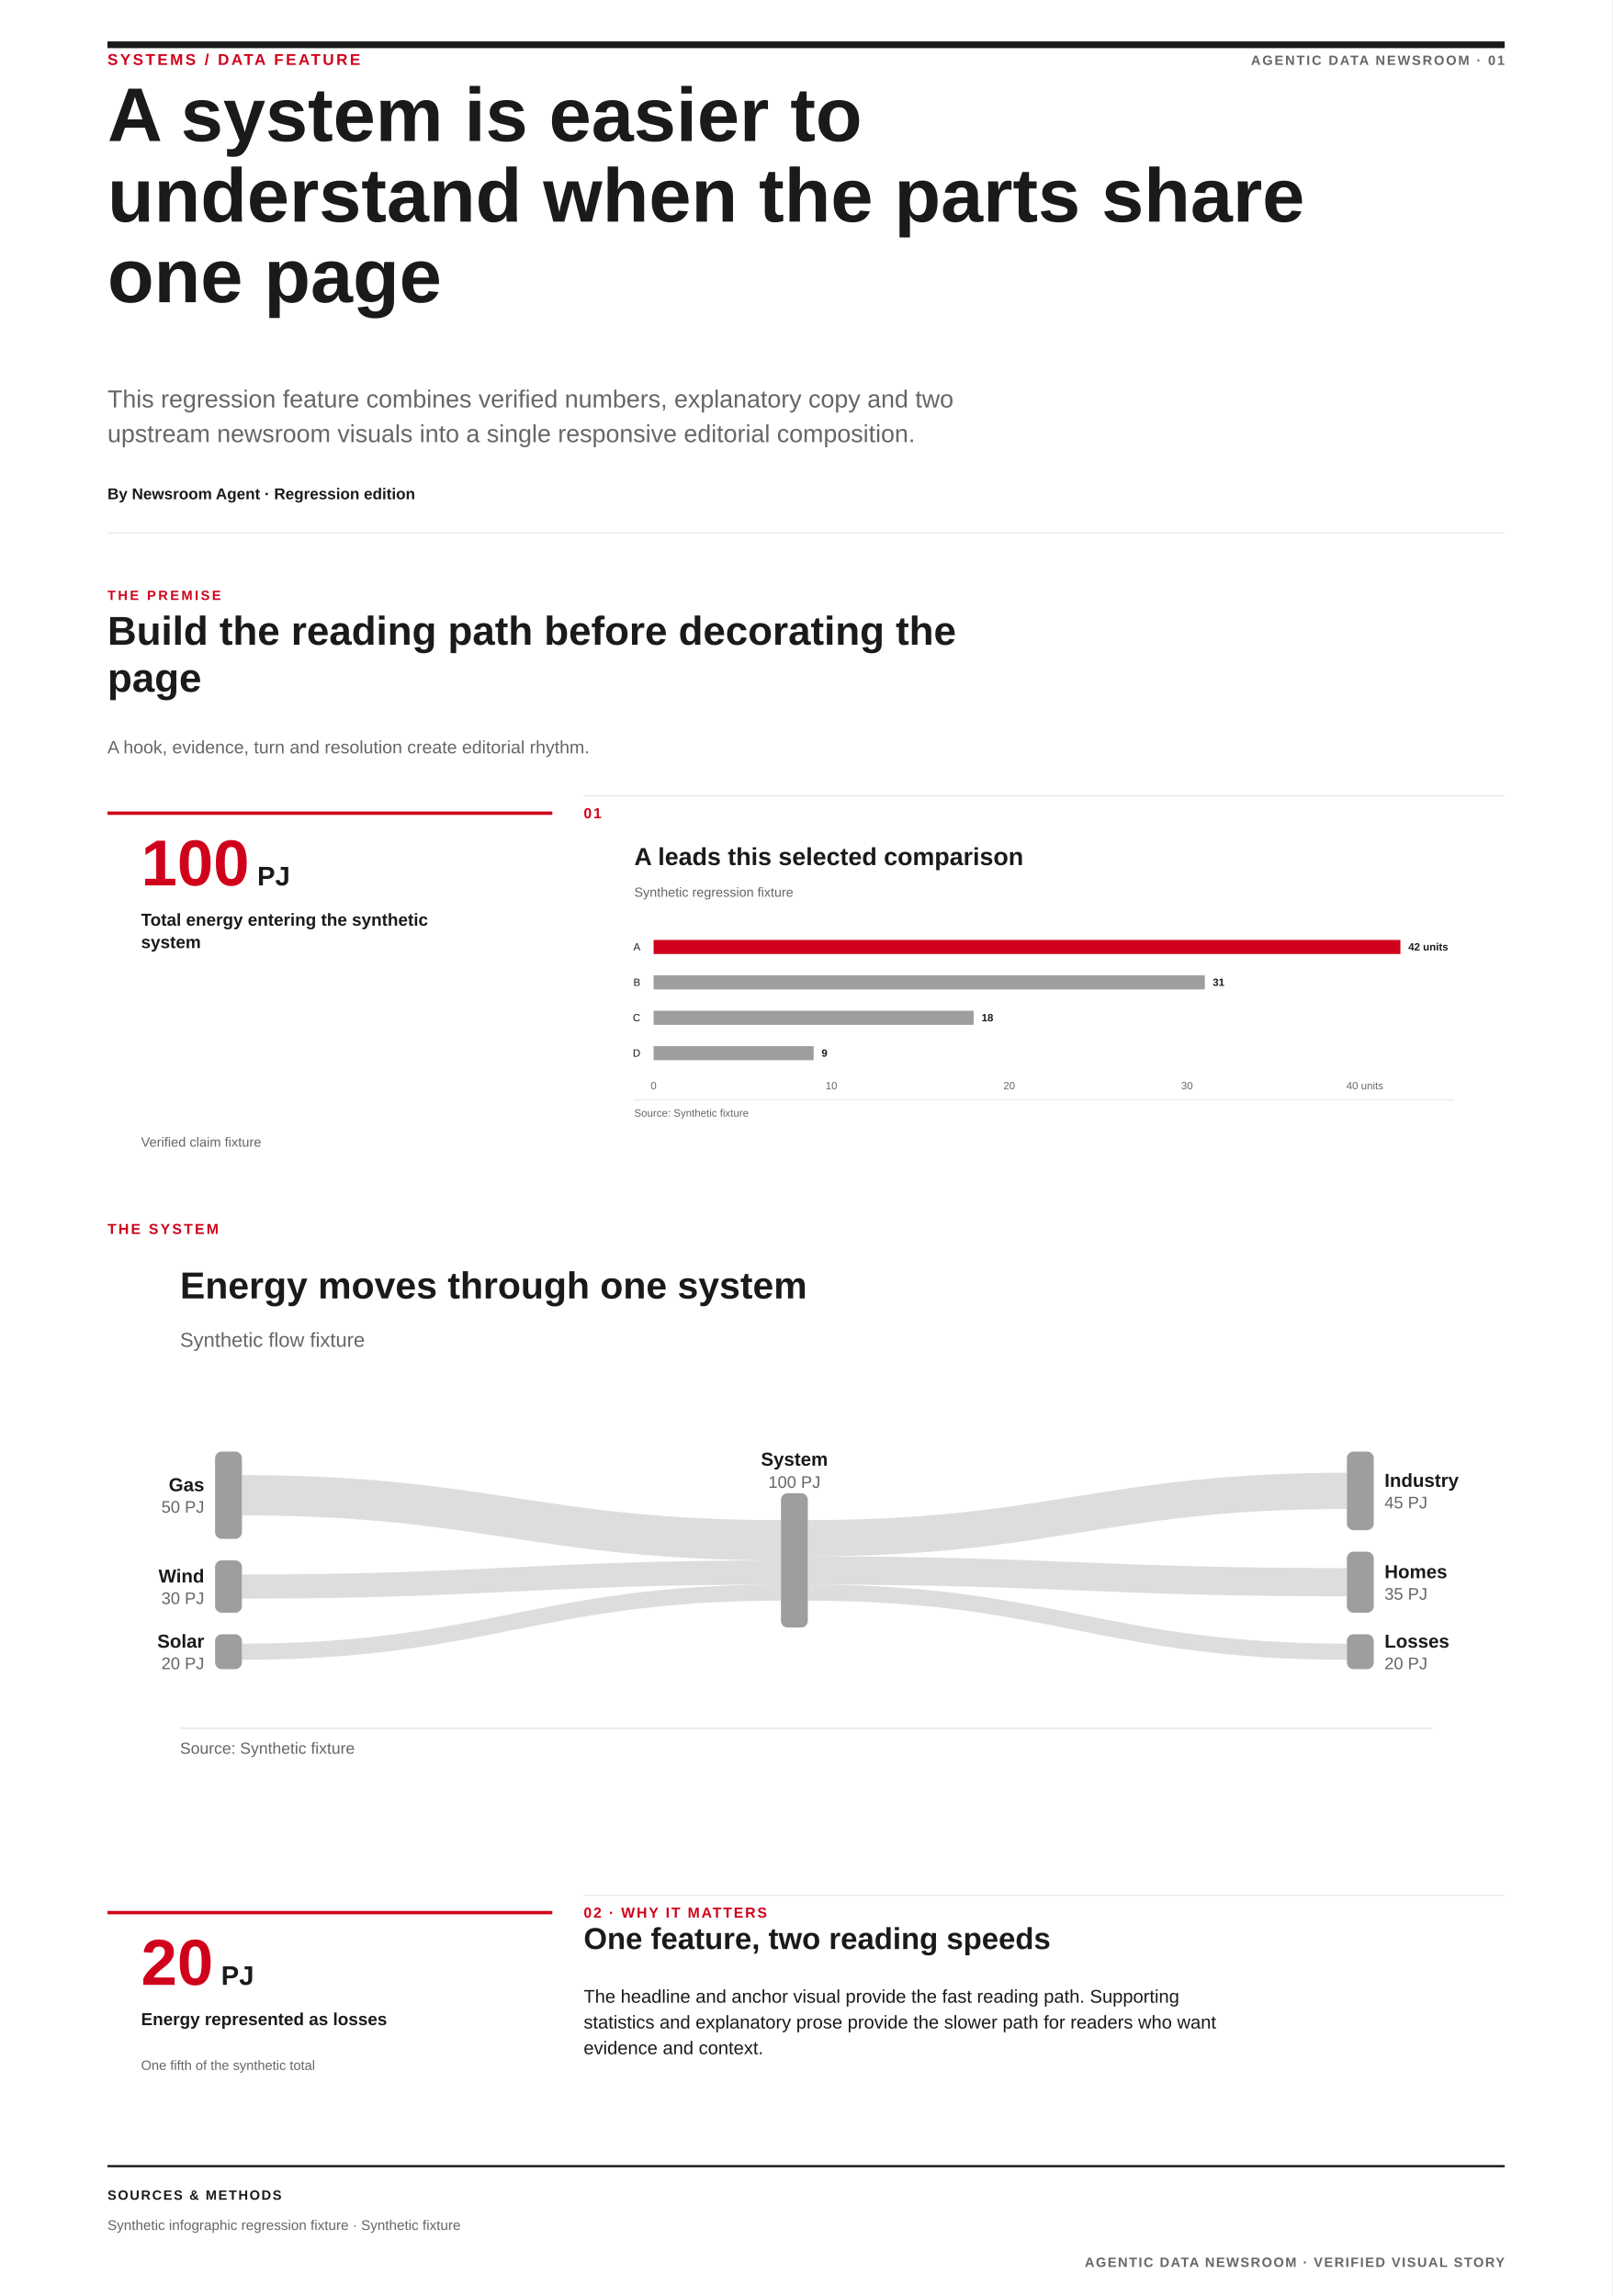
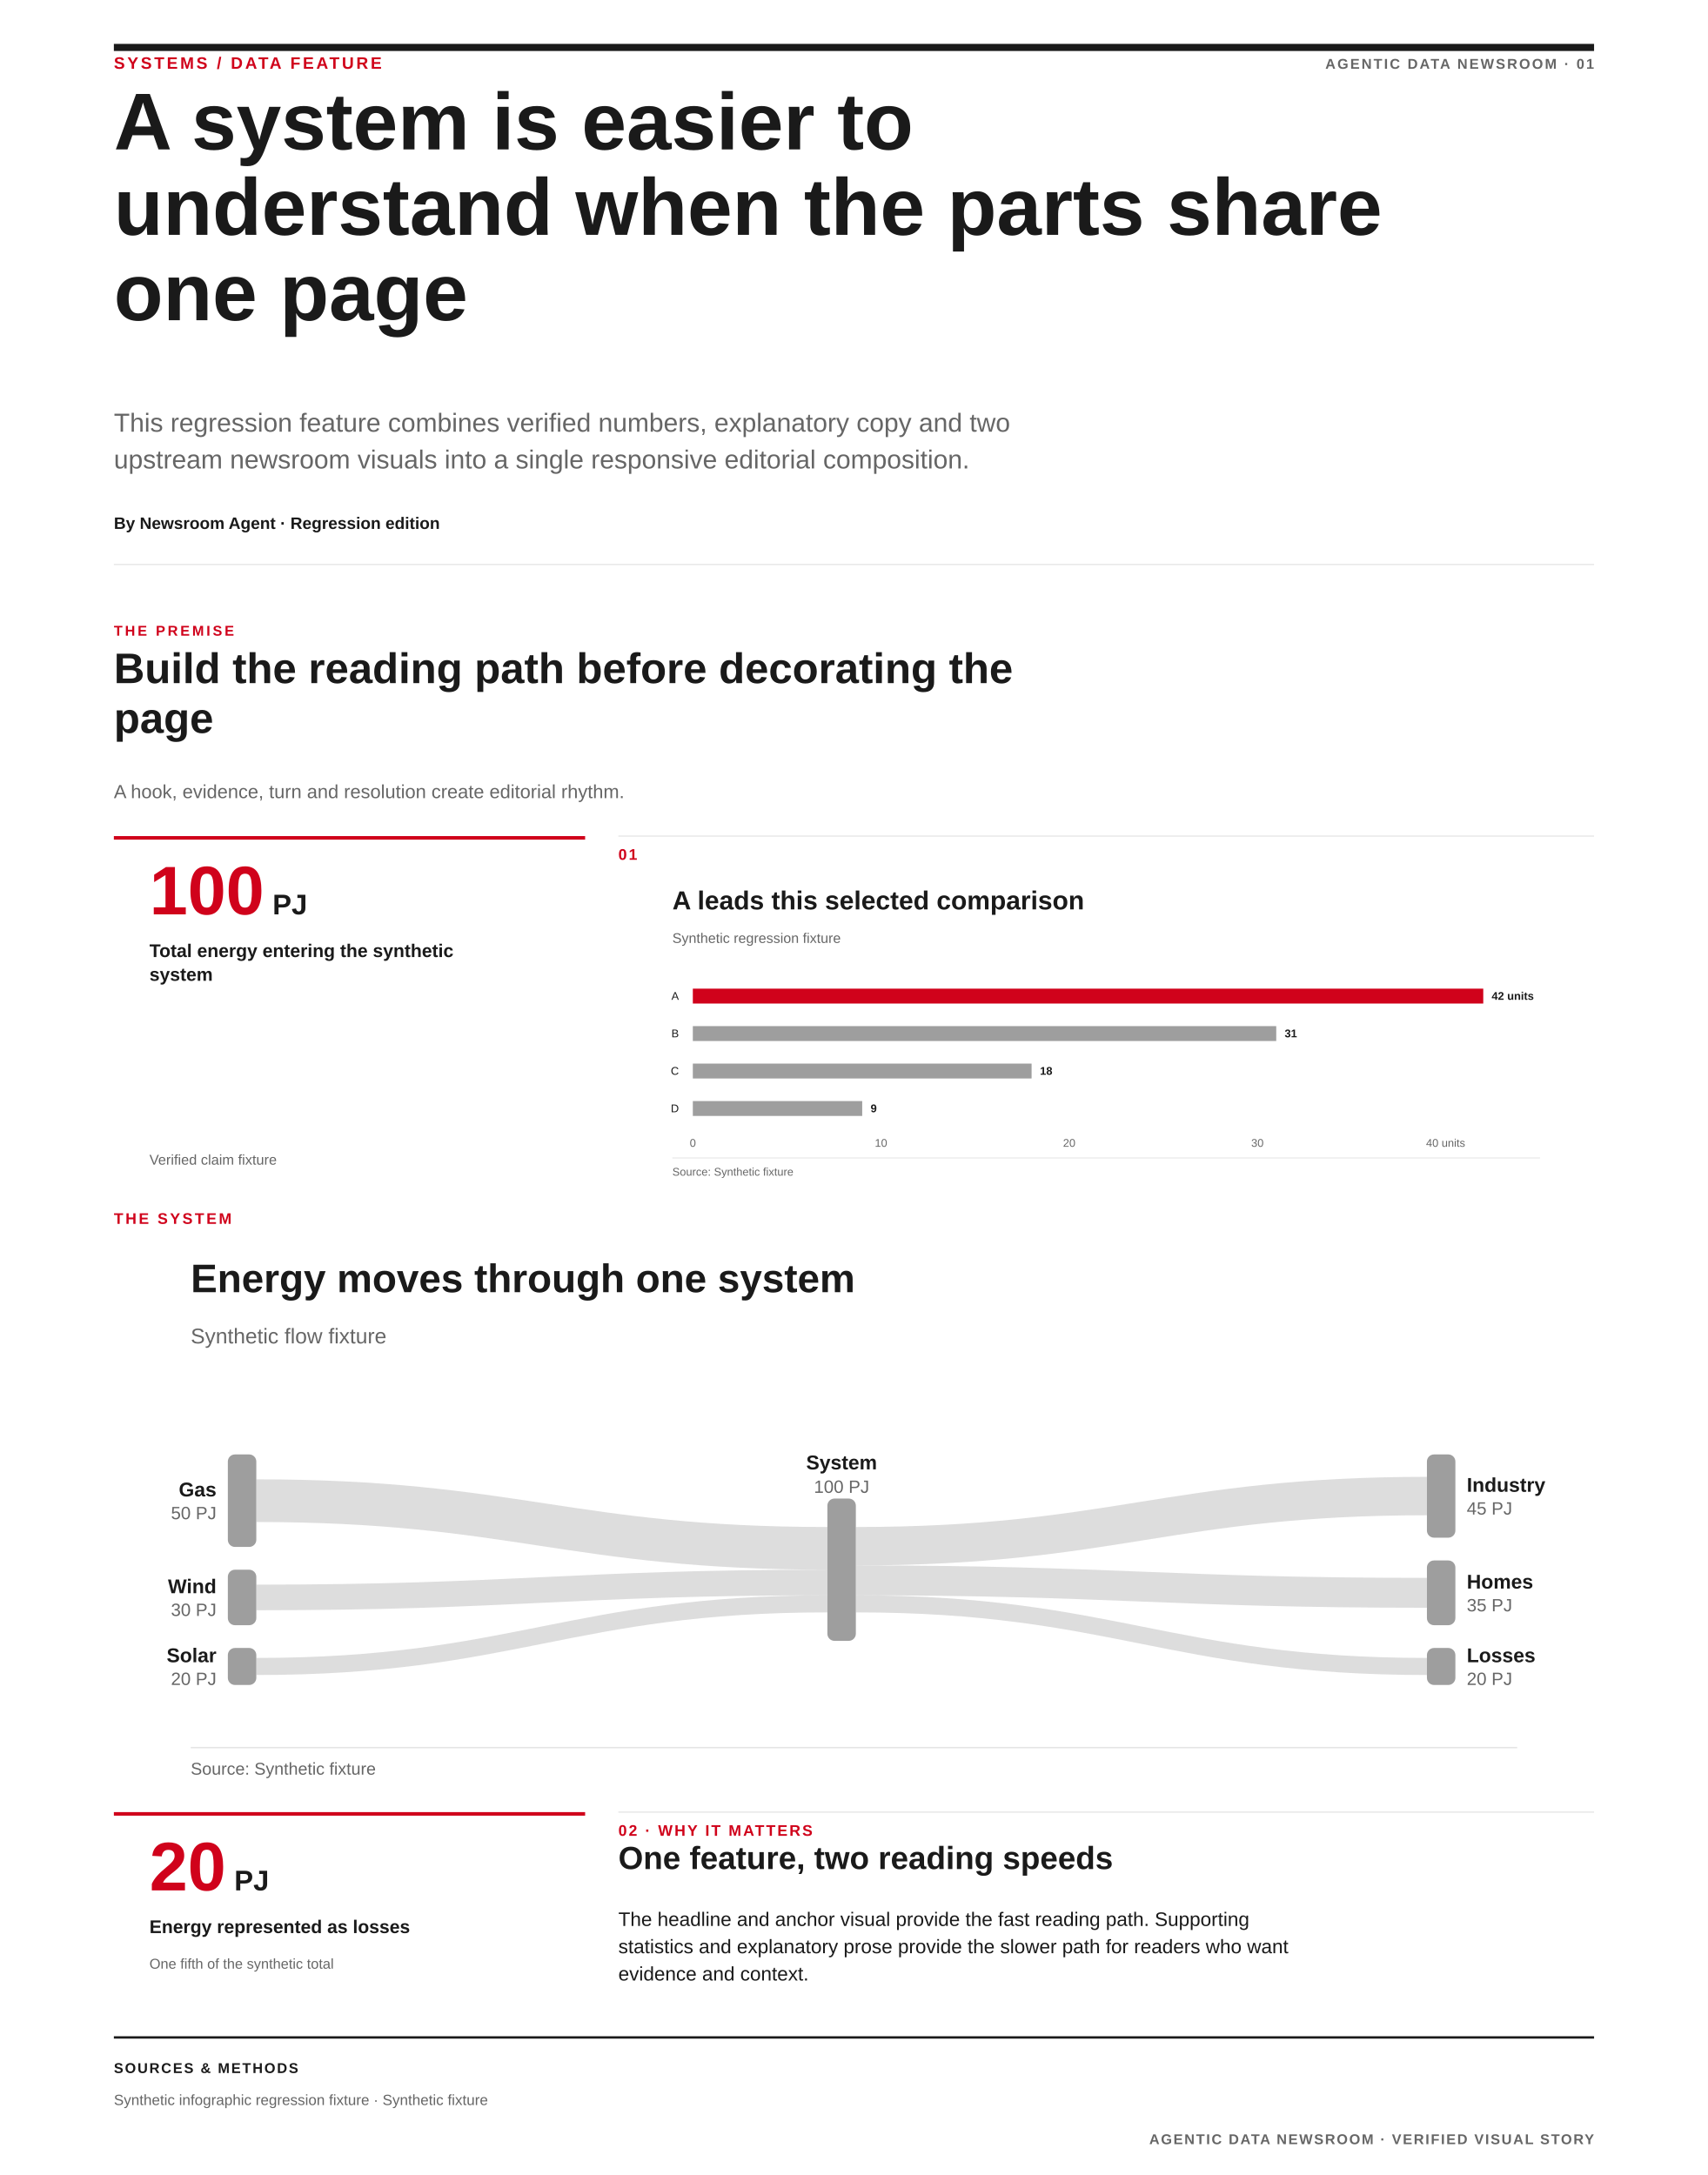
- <svg xmlns="http://www.w3.org/2000/svg" viewBox="0 0 1440 2051.226" role="img" aria-labelledby="info-title info-desc" data-infographic-version="1.1.0" data-viewport="desktop" data-layout-strategy="balanced">
-   <rect width="1440" height="2051.226" fill="#FFFFFF" />
+ <svg xmlns="http://www.w3.org/2000/svg" viewBox="0 0 1440 1834" role="img" aria-labelledby="info-title info-desc" data-infographic-version="1.1.0" data-viewport="desktop" data-layout-strategy="balanced">
+   <rect width="1440" height="1834" fill="#FFFFFF" />
  <line x1="96" y1="40" x2="1344" y2="40" stroke="#1A1A1A" stroke-width="6" />
  <text x="96" y="58" font-family="'PingFang SC', 'Heiti SC', 'Noto Sans SC', 'Microsoft YaHei', Arial, Helvetica, sans-serif" font-size="14" font-weight="700" letter-spacing="2" fill="#D0021B">SYSTEMS / DATA FEATURE</text>
  <text x="1344" y="58" text-anchor="end" font-family="'PingFang SC', 'Heiti SC', 'Noto Sans SC', 'Microsoft YaHei', Arial, Helvetica, sans-serif" font-size="12" font-weight="700" letter-spacing="1.5" fill="#666666">AGENTIC DATA NEWSROOM · 01</text>
  <text x="96" y="126" text-anchor="start" font-family="'PingFang SC', 'Heiti SC', 'Noto Sans SC', 'Microsoft YaHei', Arial, Helvetica, sans-serif" font-size="68" font-weight="700" fill="#1A1A1A">A system is easier to</text>
  <text x="96" y="198" text-anchor="start" font-family="'PingFang SC', 'Heiti SC', 'Noto Sans SC', 'Microsoft YaHei', Arial, Helvetica, sans-serif" font-size="68" font-weight="700" fill="#1A1A1A">understand when the parts share</text>
  <text x="96" y="270" text-anchor="start" font-family="'PingFang SC', 'Heiti SC', 'Noto Sans SC', 'Microsoft YaHei', Arial, Helvetica, sans-serif" font-size="68" font-weight="700" fill="#1A1A1A">one page</text>
  <text x="96" y="364" text-anchor="start" font-family="'PingFang SC', 'Heiti SC', 'Noto Sans SC', 'Microsoft YaHei', Arial, Helvetica, sans-serif" font-size="22" font-weight="400" fill="#666666">This regression feature combines verified numbers, explanatory copy and two</text>
  <text x="96" y="395" text-anchor="start" font-family="'PingFang SC', 'Heiti SC', 'Noto Sans SC', 'Microsoft YaHei', Arial, Helvetica, sans-serif" font-size="22" font-weight="400" fill="#666666">upstream newsroom visuals into a single responsive editorial composition.</text>
  <text x="96" y="446" font-family="'PingFang SC', 'Heiti SC', 'Noto Sans SC', 'Microsoft YaHei', Arial, Helvetica, sans-serif" font-size="14" font-weight="600" fill="#1A1A1A">By Newsroom Agent  ·  Regression edition</text>
  <line x1="96" y1="476" x2="1344" y2="476" stroke="#E5E5E5" stroke-width="1" />
  <text x="96" y="536" font-family="'PingFang SC', 'Heiti SC', 'Noto Sans SC', 'Microsoft YaHei', Arial, Helvetica, sans-serif" font-size="12" font-weight="700" letter-spacing="2" fill="#D0021B">THE PREMISE</text>
  <text x="96" y="576" text-anchor="start" font-family="'PingFang SC', 'Heiti SC', 'Noto Sans SC', 'Microsoft YaHei', Arial, Helvetica, sans-serif" font-size="36" font-weight="700" fill="#1A1A1A">Build the reading path before decorating the</text>
  <text x="96" y="618" text-anchor="start" font-family="'PingFang SC', 'Heiti SC', 'Noto Sans SC', 'Microsoft YaHei', Arial, Helvetica, sans-serif" font-size="36" font-weight="700" fill="#1A1A1A">page</text>
  <text x="96" y="673" text-anchor="start" font-family="'PingFang SC', 'Heiti SC', 'Noto Sans SC', 'Microsoft YaHei', Arial, Helvetica, sans-serif" font-size="16" font-weight="400" fill="#666666">A hook, evidence, turn and resolution create editorial rhythm.</text>
-   <rect data-role="hero-stat" data-module-id="stat-total" x="96" y="725" width="397.333" height="3" fill="#D0021B" />
-   <text x="126" y="791" font-family="'PingFang SC', 'Heiti SC', 'Noto Sans SC', 'Microsoft YaHei', Arial, Helvetica, sans-serif" font-size="58" font-weight="700" fill="#D0021B">100<tspan font-size="24" dx="7" fill="#1A1A1A">PJ</tspan>
+   <rect data-role="hero-stat" data-module-id="stat-total" x="96" y="705" width="397.333" height="3" fill="#D0021B" />
+   <text x="126" y="771" font-family="'PingFang SC', 'Heiti SC', 'Noto Sans SC', 'Microsoft YaHei', Arial, Helvetica, sans-serif" font-size="58" font-weight="700" fill="#D0021B">100<tspan font-size="24" dx="7" fill="#1A1A1A">PJ</tspan>
  </text>
-   <text x="126" y="827" text-anchor="start" font-family="'PingFang SC', 'Heiti SC', 'Noto Sans SC', 'Microsoft YaHei', Arial, Helvetica, sans-serif" font-size="15.5" font-weight="700" fill="#1A1A1A">Total energy entering the synthetic</text>
-   <text x="126" y="847" text-anchor="start" font-family="'PingFang SC', 'Heiti SC', 'Noto Sans SC', 'Microsoft YaHei', Arial, Helvetica, sans-serif" font-size="15.5" font-weight="700" fill="#1A1A1A">system</text>
-   <text x="126" y="1024.426" text-anchor="start" font-family="'PingFang SC', 'Heiti SC', 'Noto Sans SC', 'Microsoft YaHei', Arial, Helvetica, sans-serif" font-size="12" font-weight="400" fill="#666666">Verified claim fixture</text>
-   <rect data-role="hero-stat" data-module-id="stat-total" x="96" y="1043.426" width="1" height="1" fill="none" />
-   <line x1="521.333" y1="711" x2="1344" y2="711" stroke="#E5E5E5" stroke-width="1" />
-   <text x="521.333" y="731" font-family="'PingFang SC', 'Heiti SC', 'Noto Sans SC', 'Microsoft YaHei', Arial, Helvetica, sans-serif" font-size="13" font-weight="700" letter-spacing="1.5" fill="#D0021B">01</text>
-   <svg data-role="infographic-visual" data-module-id="bar" x="521.333" y="743" width="822.667" height="295.426" viewBox="0 0 1040 376" preserveAspectRatio="xMidYMin meet">
+   <text x="126" y="807" text-anchor="start" font-family="'PingFang SC', 'Heiti SC', 'Noto Sans SC', 'Microsoft YaHei', Arial, Helvetica, sans-serif" font-size="15.5" font-weight="700" fill="#1A1A1A">Total energy entering the synthetic</text>
+   <text x="126" y="827" text-anchor="start" font-family="'PingFang SC', 'Heiti SC', 'Noto Sans SC', 'Microsoft YaHei', Arial, Helvetica, sans-serif" font-size="15.5" font-weight="700" fill="#1A1A1A">system</text>
+   <text x="126" y="982.038" text-anchor="start" font-family="'PingFang SC', 'Heiti SC', 'Noto Sans SC', 'Microsoft YaHei', Arial, Helvetica, sans-serif" font-size="12" font-weight="400" fill="#666666">Verified claim fixture</text>
+   <rect data-role="hero-stat" data-module-id="stat-total" x="96" y="1001.038" width="1" height="1" fill="none" />
+   <line x1="521.333" y1="705" x2="1344" y2="705" stroke="#E5E5E5" stroke-width="1" />
+   <text x="521.333" y="725" font-family="'PingFang SC', 'Heiti SC', 'Noto Sans SC', 'Microsoft YaHei', Arial, Helvetica, sans-serif" font-size="13" font-weight="700" letter-spacing="1.5" fill="#D0021B">01</text>
+   <svg data-role="infographic-visual" data-module-id="bar" x="521.333" y="737" width="822.667" height="259.038" viewBox="0 0 1040 330" preserveAspectRatio="xMidYMin meet">
    <rect width="1040" height="376" fill="#FFFFFF" />
    <text x="54" y="38" text-anchor="start" font-family="'PingFang SC', 'Heiti SC', 'Noto Sans SC', 'Microsoft YaHei', Arial, Helvetica, sans-serif" font-size="28" font-weight="700" fill="#1A1A1A">A leads this selected comparison</text>
    <text x="54" y="74" text-anchor="start" font-family="'PingFang SC', 'Heiti SC', 'Noto Sans SC', 'Microsoft YaHei', Arial, Helvetica, sans-serif" font-size="15" font-weight="400" fill="#666666">Synthetic regression fixture</text>
    <text x="76" y="293" text-anchor="middle" font-family="'PingFang SC', 'Heiti SC', 'Noto Sans SC', 'Microsoft YaHei', Arial, Helvetica, sans-serif" font-size="12" fill="#666666">0</text>
    <text x="278.143" y="293" text-anchor="middle" font-family="'PingFang SC', 'Heiti SC', 'Noto Sans SC', 'Microsoft YaHei', Arial, Helvetica, sans-serif" font-size="12" fill="#666666">10</text>
    <text x="480.286" y="293" text-anchor="middle" font-family="'PingFang SC', 'Heiti SC', 'Noto Sans SC', 'Microsoft YaHei', Arial, Helvetica, sans-serif" font-size="12" fill="#666666">20</text>
    <text x="682.429" y="293" text-anchor="middle" font-family="'PingFang SC', 'Heiti SC', 'Noto Sans SC', 'Microsoft YaHei', Arial, Helvetica, sans-serif" font-size="12" fill="#666666">30</text>
    <text x="884.571" y="293" text-anchor="middle" font-family="'PingFang SC', 'Heiti SC', 'Noto Sans SC', 'Microsoft YaHei', Arial, Helvetica, sans-serif" font-size="12" fill="#666666">40 units</text>
    <text x="61" y="135.125" text-anchor="end" font-family="'PingFang SC', 'Heiti SC', 'Noto Sans SC', 'Microsoft YaHei', Arial, Helvetica, sans-serif" font-size="12" fill="#1A1A1A">A</text>
    <rect data-role="data-bar" x="76" y="123.125" width="849" height="16" fill="#D0021B" />
    <text x="934" y="135.125" text-anchor="start" font-family="'PingFang SC', 'Heiti SC', 'Noto Sans SC', 'Microsoft YaHei', Arial, Helvetica, sans-serif" font-size="12" font-weight="600" fill="#1A1A1A">42 units</text>
    <text x="61" y="175.375" text-anchor="end" font-family="'PingFang SC', 'Heiti SC', 'Noto Sans SC', 'Microsoft YaHei', Arial, Helvetica, sans-serif" font-size="12" fill="#1A1A1A">B</text>
    <rect data-role="data-bar" x="76" y="163.375" width="626.643" height="16" fill="#9E9E9E" />
    <text x="711.643" y="175.375" text-anchor="start" font-family="'PingFang SC', 'Heiti SC', 'Noto Sans SC', 'Microsoft YaHei', Arial, Helvetica, sans-serif" font-size="12" font-weight="600" fill="#1A1A1A">31</text>
    <text x="61" y="215.625" text-anchor="end" font-family="'PingFang SC', 'Heiti SC', 'Noto Sans SC', 'Microsoft YaHei', Arial, Helvetica, sans-serif" font-size="12" fill="#1A1A1A">C</text>
    <rect data-role="data-bar" x="76" y="203.625" width="363.857" height="16" fill="#9E9E9E" />
    <text x="448.857" y="215.625" text-anchor="start" font-family="'PingFang SC', 'Heiti SC', 'Noto Sans SC', 'Microsoft YaHei', Arial, Helvetica, sans-serif" font-size="12" font-weight="600" fill="#1A1A1A">18</text>
    <text x="61" y="255.875" text-anchor="end" font-family="'PingFang SC', 'Heiti SC', 'Noto Sans SC', 'Microsoft YaHei', Arial, Helvetica, sans-serif" font-size="12" fill="#1A1A1A">D</text>
    <rect data-role="data-bar" x="76" y="243.875" width="181.929" height="16" fill="#9E9E9E" />
    <text x="266.929" y="255.875" text-anchor="start" font-family="'PingFang SC', 'Heiti SC', 'Noto Sans SC', 'Microsoft YaHei', Arial, Helvetica, sans-serif" font-size="12" font-weight="600" fill="#1A1A1A">9</text>
    <line x1="54" y1="305" x2="986" y2="305" stroke="#E5E5E5" stroke-width="1" />
    <text x="54" y="324" text-anchor="start" font-family="'PingFang SC', 'Heiti SC', 'Noto Sans SC', 'Microsoft YaHei', Arial, Helvetica, sans-serif" font-size="12" font-weight="400" fill="#666666">Source: Synthetic fixture</text>
  </svg>
-   <text x="96" y="1102.426" font-family="'PingFang SC', 'Heiti SC', 'Noto Sans SC', 'Microsoft YaHei', Arial, Helvetica, sans-serif" font-size="13" font-weight="700" letter-spacing="1.8" fill="#D0021B">THE SYSTEM</text>
-   <svg data-role="infographic-visual" data-module-id="flow" x="96" y="1114.426" width="1248" height="514.8" viewBox="0 0 1040 429" preserveAspectRatio="xMidYMin meet">
+   <text x="96" y="1032" font-family="'PingFang SC', 'Heiti SC', 'Noto Sans SC', 'Microsoft YaHei', Arial, Helvetica, sans-serif" font-size="13" font-weight="700" letter-spacing="1.8" fill="#D0021B">THE SYSTEM</text>
+   <svg data-role="infographic-visual" data-module-id="flow" x="96" y="1044" width="1248" height="459.6" viewBox="0 0 1040 383" preserveAspectRatio="xMidYMin meet">
    <rect width="1040" height="429" fill="#FFFFFF" />
    <text x="54" y="38" text-anchor="start" font-family="'PingFang SC', 'Heiti SC', 'Noto Sans SC', 'Microsoft YaHei', Arial, Helvetica, sans-serif" font-size="28" font-weight="700" fill="#1A1A1A">Energy moves through one system</text>
    <text x="54" y="74" text-anchor="start" font-family="'PingFang SC', 'Heiti SC', 'Noto Sans SC', 'Microsoft YaHei', Arial, Helvetica, sans-serif" font-size="15" font-weight="400" fill="#666666">Synthetic flow fixture</text>
    <path data-role="flow-hit" data-flow-key="Solar→System" d="M100.08,301 C280.638,301 320.762,257 501.32,257" fill="none" stroke="transparent" stroke-width="30" stroke-linecap="round" pointer-events="stroke" />
    <path data-role="flow-link" data-flow-key="Solar→System" d="M100.08,301 C280.638,301 320.762,257 501.32,257" fill="none" stroke="#9E9E9E" stroke-width="12" stroke-opacity="0.35" stroke-linecap="butt" pointer-events="none" />
    <path data-role="flow-hit" data-flow-key="Wind→System" d="M100.08,252.5 C280.638,252.5 320.762,242 501.32,242" fill="none" stroke="transparent" stroke-width="45" stroke-linecap="round" pointer-events="stroke" />
    <path data-role="flow-link" data-flow-key="Wind→System" d="M100.08,252.5 C280.638,252.5 320.762,242 501.32,242" fill="none" stroke="#9E9E9E" stroke-width="18" stroke-opacity="0.35" stroke-linecap="butt" pointer-events="none" />
    <path data-role="flow-hit" data-flow-key="Gas→System" d="M100.08,184.5 C280.638,184.5 320.762,218 501.32,218" fill="none" stroke="transparent" stroke-width="75" stroke-linecap="round" pointer-events="stroke" />
    <path data-role="flow-link" data-flow-key="Gas→System" d="M100.08,184.5 C280.638,184.5 320.762,218 501.32,218" fill="none" stroke="#9E9E9E" stroke-width="30" stroke-opacity="0.35" stroke-linecap="butt" pointer-events="none" />
    <path data-role="flow-hit" data-flow-key="System→Homes" d="M521.32,240.5 C701.878,240.5 742.002,249.25 922.56,249.25" fill="none" stroke="transparent" stroke-width="52.5" stroke-linecap="round" pointer-events="stroke" />
    <path data-role="flow-link" data-flow-key="System→Homes" d="M521.32,240.5 C701.878,240.5 742.002,249.25 922.56,249.25" fill="none" stroke="#9E9E9E" stroke-width="21" stroke-opacity="0.35" stroke-linecap="butt" pointer-events="none" />
    <path data-role="flow-hit" data-flow-key="System→Industry" d="M521.32,216.5 C701.878,216.5 742.002,181.25 922.56,181.25" fill="none" stroke="transparent" stroke-width="67.5" stroke-linecap="round" pointer-events="stroke" />
    <path data-role="flow-link" data-flow-key="System→Industry" d="M521.32,216.5 C701.878,216.5 742.002,181.25 922.56,181.25" fill="none" stroke="#9E9E9E" stroke-width="27" stroke-opacity="0.35" stroke-linecap="butt" pointer-events="none" />
    <path data-role="flow-hit" data-flow-key="System→Losses" d="M521.32,257 C701.878,257 742.002,301 922.56,301" fill="none" stroke="transparent" stroke-width="30" stroke-linecap="round" pointer-events="stroke" />
    <path data-role="flow-link" data-flow-key="System→Losses" d="M521.32,257 C701.878,257 742.002,301 922.56,301" fill="none" stroke="#9E9E9E" stroke-width="12" stroke-opacity="0.35" stroke-linecap="butt" pointer-events="none" />
    <rect data-role="flow-node" data-value="50" x="80.08" y="152" width="20" height="65" rx="5" fill="#9E9E9E" />
    <text data-role="flow-node-label" x="72.08" y="181.5" text-anchor="end" font-family="'PingFang SC', 'Heiti SC', 'Noto Sans SC', 'Microsoft YaHei', Arial, Helvetica, sans-serif" font-size="14" font-weight="700" fill="#1A1A1A">Gas</text>
    <text data-role="flow-node-value" x="72.08" y="197.5" text-anchor="end" font-family="'PingFang SC', 'Heiti SC', 'Noto Sans SC', 'Microsoft YaHei', Arial, Helvetica, sans-serif" font-size="12.5" fill="#666666">50 PJ</text>
    <rect data-role="flow-node" data-value="30" x="80.08" y="233" width="20" height="39" rx="5" fill="#9E9E9E" />
    <text data-role="flow-node-label" x="72.08" y="249.5" text-anchor="end" font-family="'PingFang SC', 'Heiti SC', 'Noto Sans SC', 'Microsoft YaHei', Arial, Helvetica, sans-serif" font-size="14" font-weight="700" fill="#1A1A1A">Wind</text>
    <text data-role="flow-node-value" x="72.08" y="265.5" text-anchor="end" font-family="'PingFang SC', 'Heiti SC', 'Noto Sans SC', 'Microsoft YaHei', Arial, Helvetica, sans-serif" font-size="12.5" fill="#666666">30 PJ</text>
    <rect data-role="flow-node" data-value="20" x="80.08" y="288" width="20" height="26" rx="5" fill="#9E9E9E" />
    <text data-role="flow-node-label" x="72.08" y="298" text-anchor="end" font-family="'PingFang SC', 'Heiti SC', 'Noto Sans SC', 'Microsoft YaHei', Arial, Helvetica, sans-serif" font-size="14" font-weight="700" fill="#1A1A1A">Solar</text>
    <text data-role="flow-node-value" x="72.08" y="314" text-anchor="end" font-family="'PingFang SC', 'Heiti SC', 'Noto Sans SC', 'Microsoft YaHei', Arial, Helvetica, sans-serif" font-size="12.5" fill="#666666">20 PJ</text>
    <rect data-role="flow-node" data-value="100" x="501.32" y="183" width="20" height="100" rx="5" fill="#9E9E9E" />
    <text data-role="flow-node-label" x="511.32" y="162.5" text-anchor="middle" font-family="'PingFang SC', 'Heiti SC', 'Noto Sans SC', 'Microsoft YaHei', Arial, Helvetica, sans-serif" font-size="14" font-weight="700" fill="#1A1A1A">System</text>
    <text data-role="flow-node-value" x="511.32" y="179" text-anchor="middle" font-family="'PingFang SC', 'Heiti SC', 'Noto Sans SC', 'Microsoft YaHei', Arial, Helvetica, sans-serif" font-size="12.5" fill="#666666">100 PJ</text>
    <rect data-role="flow-node" data-value="45" x="922.56" y="152" width="20" height="58.5" rx="5" fill="#9E9E9E" />
    <text data-role="flow-node-label" x="950.56" y="178.25" text-anchor="start" font-family="'PingFang SC', 'Heiti SC', 'Noto Sans SC', 'Microsoft YaHei', Arial, Helvetica, sans-serif" font-size="14" font-weight="700" fill="#1A1A1A">Industry</text>
    <text data-role="flow-node-value" x="950.56" y="194.25" text-anchor="start" font-family="'PingFang SC', 'Heiti SC', 'Noto Sans SC', 'Microsoft YaHei', Arial, Helvetica, sans-serif" font-size="12.5" fill="#666666">45 PJ</text>
    <rect data-role="flow-node" data-value="35" x="922.56" y="226.5" width="20" height="45.5" rx="5" fill="#9E9E9E" />
    <text data-role="flow-node-label" x="950.56" y="246.25" text-anchor="start" font-family="'PingFang SC', 'Heiti SC', 'Noto Sans SC', 'Microsoft YaHei', Arial, Helvetica, sans-serif" font-size="14" font-weight="700" fill="#1A1A1A">Homes</text>
    <text data-role="flow-node-value" x="950.56" y="262.25" text-anchor="start" font-family="'PingFang SC', 'Heiti SC', 'Noto Sans SC', 'Microsoft YaHei', Arial, Helvetica, sans-serif" font-size="12.5" fill="#666666">35 PJ</text>
    <rect data-role="flow-node" data-value="20" x="922.56" y="288" width="20" height="26" rx="5" fill="#9E9E9E" />
    <text data-role="flow-node-label" x="950.56" y="298" text-anchor="start" font-family="'PingFang SC', 'Heiti SC', 'Noto Sans SC', 'Microsoft YaHei', Arial, Helvetica, sans-serif" font-size="14" font-weight="700" fill="#1A1A1A">Losses</text>
    <text data-role="flow-node-value" x="950.56" y="314" text-anchor="start" font-family="'PingFang SC', 'Heiti SC', 'Noto Sans SC', 'Microsoft YaHei', Arial, Helvetica, sans-serif" font-size="12.5" fill="#666666">20 PJ</text>
    <line x1="54" y1="358" x2="986" y2="358" stroke="#E5E5E5" stroke-width="1" />
    <text x="54" y="377" text-anchor="start" font-family="'PingFang SC', 'Heiti SC', 'Noto Sans SC', 'Microsoft YaHei', Arial, Helvetica, sans-serif" font-size="12" font-weight="400" fill="#666666">Source: Synthetic fixture</text>
  </svg>
-   <rect data-role="hero-stat" data-module-id="stat-loss" x="96" y="1707.226" width="397.333" height="3" fill="#D0021B" />
-   <text x="126" y="1773.226" font-family="'PingFang SC', 'Heiti SC', 'Noto Sans SC', 'Microsoft YaHei', Arial, Helvetica, sans-serif" font-size="58" font-weight="700" fill="#D0021B">20<tspan font-size="24" dx="7" fill="#1A1A1A">PJ</tspan>
+   <rect data-role="hero-stat" data-module-id="stat-loss" x="96" y="1528" width="397.333" height="3" fill="#D0021B" />
+   <text x="126" y="1594" font-family="'PingFang SC', 'Heiti SC', 'Noto Sans SC', 'Microsoft YaHei', Arial, Helvetica, sans-serif" font-size="58" font-weight="700" fill="#D0021B">20<tspan font-size="24" dx="7" fill="#1A1A1A">PJ</tspan>
  </text>
-   <text x="126" y="1809.226" text-anchor="start" font-family="'PingFang SC', 'Heiti SC', 'Noto Sans SC', 'Microsoft YaHei', Arial, Helvetica, sans-serif" font-size="15.5" font-weight="700" fill="#1A1A1A">Energy represented as losses</text>
-   <text x="126" y="1849.226" text-anchor="start" font-family="'PingFang SC', 'Heiti SC', 'Noto Sans SC', 'Microsoft YaHei', Arial, Helvetica, sans-serif" font-size="12" font-weight="400" fill="#666666">One fifth of the synthetic total</text>
-   <rect data-role="hero-stat" data-module-id="stat-loss" x="96" y="1868.226" width="1" height="1" fill="none" />
-   <line x1="521.333" y1="1693.226" x2="1344" y2="1693.226" stroke="#E5E5E5" stroke-width="1" />
-   <text x="521.333" y="1713.226" font-family="'PingFang SC', 'Heiti SC', 'Noto Sans SC', 'Microsoft YaHei', Arial, Helvetica, sans-serif" font-size="13" font-weight="700" letter-spacing="1.5" fill="#D0021B">02 · WHY IT MATTERS</text>
-   <text x="521.333" y="1741.226" text-anchor="start" font-family="'PingFang SC', 'Heiti SC', 'Noto Sans SC', 'Microsoft YaHei', Arial, Helvetica, sans-serif" font-size="27" font-weight="700" fill="#1A1A1A">One feature, two reading speeds</text>
-   <text x="521.333" y="1789.226" text-anchor="start" font-family="'PingFang SC', 'Heiti SC', 'Noto Sans SC', 'Microsoft YaHei', Arial, Helvetica, sans-serif" font-size="16.5" font-weight="400" fill="#1A1A1A">The headline and anchor visual provide the fast reading path. Supporting</text>
-   <text x="521.333" y="1812.226" text-anchor="start" font-family="'PingFang SC', 'Heiti SC', 'Noto Sans SC', 'Microsoft YaHei', Arial, Helvetica, sans-serif" font-size="16.5" font-weight="400" fill="#1A1A1A">statistics and explanatory prose provide the slower path for readers who want</text>
-   <text x="521.333" y="1835.226" text-anchor="start" font-family="'PingFang SC', 'Heiti SC', 'Noto Sans SC', 'Microsoft YaHei', Arial, Helvetica, sans-serif" font-size="16.5" font-weight="400" fill="#1A1A1A">evidence and context.</text>
-   <line x1="96" y1="1935.226" x2="1344" y2="1935.226" stroke="#1A1A1A" stroke-width="2" />
-   <text x="96" y="1965.226" font-family="'PingFang SC', 'Heiti SC', 'Noto Sans SC', 'Microsoft YaHei', Arial, Helvetica, sans-serif" font-size="12" font-weight="700" letter-spacing="1.3" fill="#1A1A1A">SOURCES &amp; METHODS</text>
-   <text x="96" y="1992.226" text-anchor="start" font-family="'PingFang SC', 'Heiti SC', 'Noto Sans SC', 'Microsoft YaHei', Arial, Helvetica, sans-serif" font-size="12.5" font-weight="400" fill="#666666">Synthetic infographic regression fixture · Synthetic fixture</text>
-   <text x="1344" y="2025.226" text-anchor="end" font-family="'PingFang SC', 'Heiti SC', 'Noto Sans SC', 'Microsoft YaHei', Arial, Helvetica, sans-serif" font-size="12" font-weight="700" letter-spacing="1.2" fill="#666666">AGENTIC DATA NEWSROOM · VERIFIED VISUAL STORY</text>
+   <text x="126" y="1630" text-anchor="start" font-family="'PingFang SC', 'Heiti SC', 'Noto Sans SC', 'Microsoft YaHei', Arial, Helvetica, sans-serif" font-size="15.5" font-weight="700" fill="#1A1A1A">Energy represented as losses</text>
+   <text x="126" y="1660" text-anchor="start" font-family="'PingFang SC', 'Heiti SC', 'Noto Sans SC', 'Microsoft YaHei', Arial, Helvetica, sans-serif" font-size="12" font-weight="400" fill="#666666">One fifth of the synthetic total</text>
+   <rect data-role="hero-stat" data-module-id="stat-loss" x="96" y="1679" width="1" height="1" fill="none" />
+   <line x1="521.333" y1="1528" x2="1344" y2="1528" stroke="#E5E5E5" stroke-width="1" />
+   <text x="521.333" y="1548" font-family="'PingFang SC', 'Heiti SC', 'Noto Sans SC', 'Microsoft YaHei', Arial, Helvetica, sans-serif" font-size="13" font-weight="700" letter-spacing="1.5" fill="#D0021B">02 · WHY IT MATTERS</text>
+   <text x="521.333" y="1576" text-anchor="start" font-family="'PingFang SC', 'Heiti SC', 'Noto Sans SC', 'Microsoft YaHei', Arial, Helvetica, sans-serif" font-size="27" font-weight="700" fill="#1A1A1A">One feature, two reading speeds</text>
+   <text x="521.333" y="1624" text-anchor="start" font-family="'PingFang SC', 'Heiti SC', 'Noto Sans SC', 'Microsoft YaHei', Arial, Helvetica, sans-serif" font-size="16.5" font-weight="400" fill="#1A1A1A">The headline and anchor visual provide the fast reading path. Supporting</text>
+   <text x="521.333" y="1647" text-anchor="start" font-family="'PingFang SC', 'Heiti SC', 'Noto Sans SC', 'Microsoft YaHei', Arial, Helvetica, sans-serif" font-size="16.5" font-weight="400" fill="#1A1A1A">statistics and explanatory prose provide the slower path for readers who want</text>
+   <text x="521.333" y="1670" text-anchor="start" font-family="'PingFang SC', 'Heiti SC', 'Noto Sans SC', 'Microsoft YaHei', Arial, Helvetica, sans-serif" font-size="16.5" font-weight="400" fill="#1A1A1A">evidence and context.</text>
+   <line x1="96" y1="1718" x2="1344" y2="1718" stroke="#1A1A1A" stroke-width="2" />
+   <text x="96" y="1748" font-family="'PingFang SC', 'Heiti SC', 'Noto Sans SC', 'Microsoft YaHei', Arial, Helvetica, sans-serif" font-size="12" font-weight="700" letter-spacing="1.3" fill="#1A1A1A">SOURCES &amp; METHODS</text>
+   <text x="96" y="1775" text-anchor="start" font-family="'PingFang SC', 'Heiti SC', 'Noto Sans SC', 'Microsoft YaHei', Arial, Helvetica, sans-serif" font-size="12.5" font-weight="400" fill="#666666">Synthetic infographic regression fixture · Synthetic fixture</text>
+   <text x="1344" y="1808" text-anchor="end" font-family="'PingFang SC', 'Heiti SC', 'Noto Sans SC', 'Microsoft YaHei', Arial, Helvetica, sans-serif" font-size="12" font-weight="700" letter-spacing="1.2" fill="#666666">AGENTIC DATA NEWSROOM · VERIFIED VISUAL STORY</text>
  <rect data-role="module-boundary" data-module-id="section-1" x="96" y="494" width="1248" height="177" fill="none" stroke="none" />
-   <rect data-role="module-boundary" data-module-id="stat-total" x="96" y="711" width="397.333" height="333.426" fill="none" stroke="none" />
-   <rect data-role="module-boundary" data-module-id="bar" x="521.333" y="711" width="822.667" height="333.426" fill="none" stroke="none" />
-   <rect data-role="module-boundary" data-module-id="flow" x="96" y="1084.426" width="1248" height="550.8" fill="none" stroke="none" />
-   <rect data-role="module-boundary" data-module-id="stat-loss" x="96" y="1693.226" width="397.333" height="176" fill="none" stroke="none" />
-   <rect data-role="module-boundary" data-module-id="text" x="521.333" y="1693.226" width="822.667" height="176" fill="none" stroke="none" />
+   <rect data-role="module-boundary" data-module-id="stat-total" x="96" y="705" width="397.333" height="297.038" fill="none" stroke="none" />
+   <rect data-role="module-boundary" data-module-id="bar" x="521.333" y="705" width="822.667" height="297.038" fill="none" stroke="none" />
+   <rect data-role="module-boundary" data-module-id="flow" x="96" y="1014" width="1248" height="495.6" fill="none" stroke="none" />
+   <rect data-role="module-boundary" data-module-id="stat-loss" x="96" y="1528" width="397.333" height="152" fill="none" stroke="none" />
+   <rect data-role="module-boundary" data-module-id="text" x="521.333" y="1528" width="822.667" height="152" fill="none" stroke="none" />
</svg>
